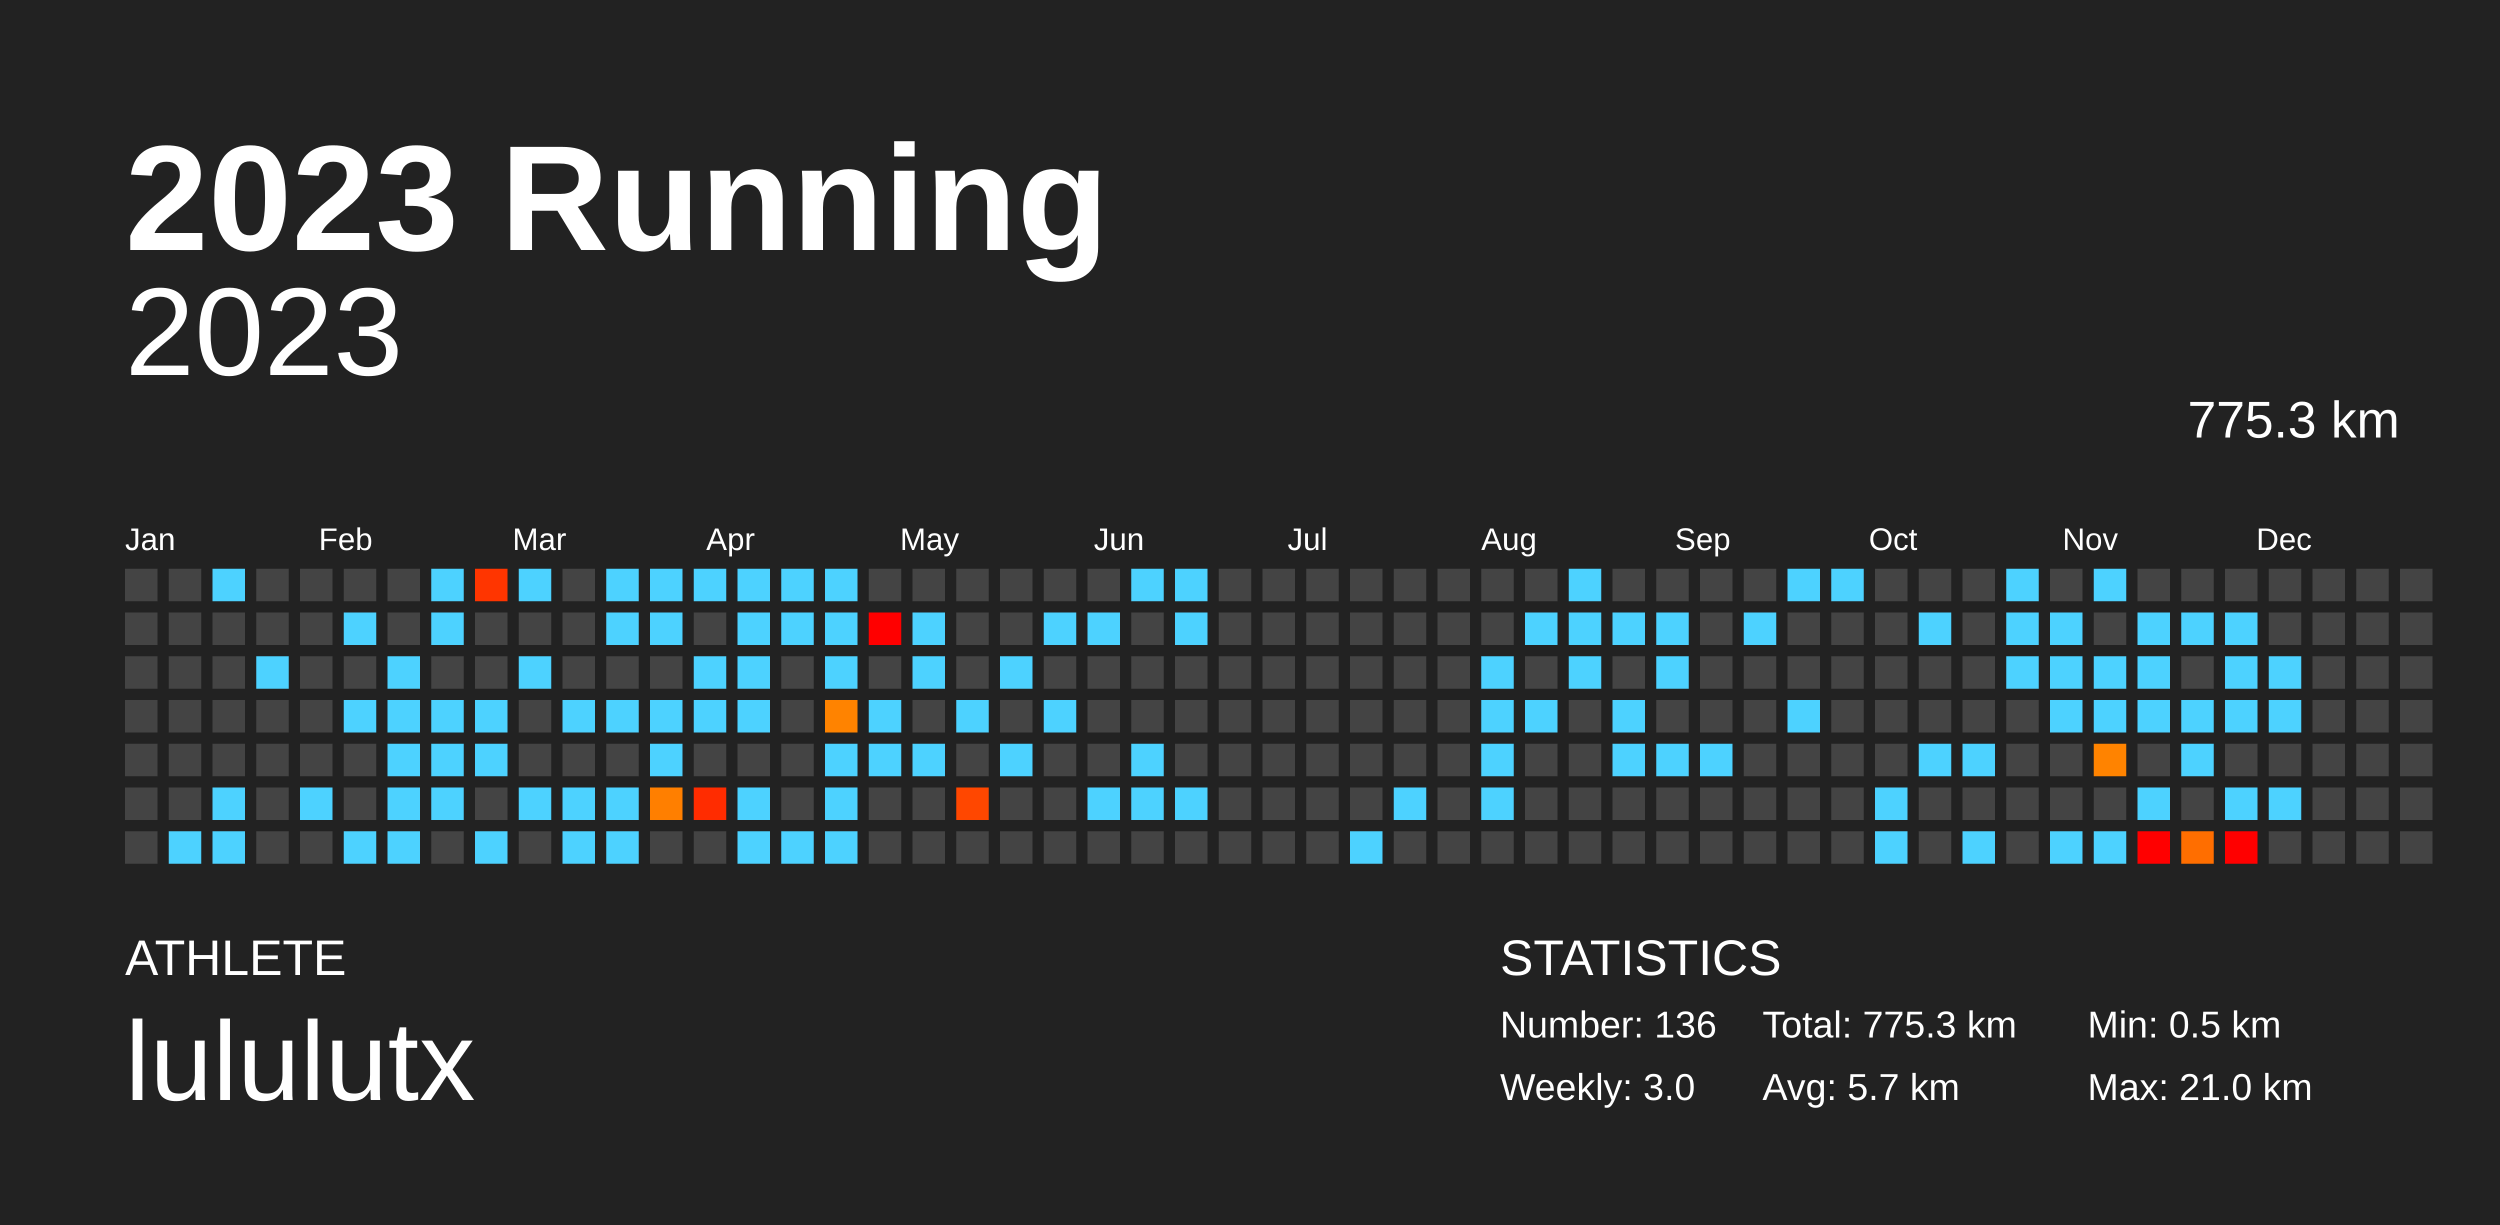
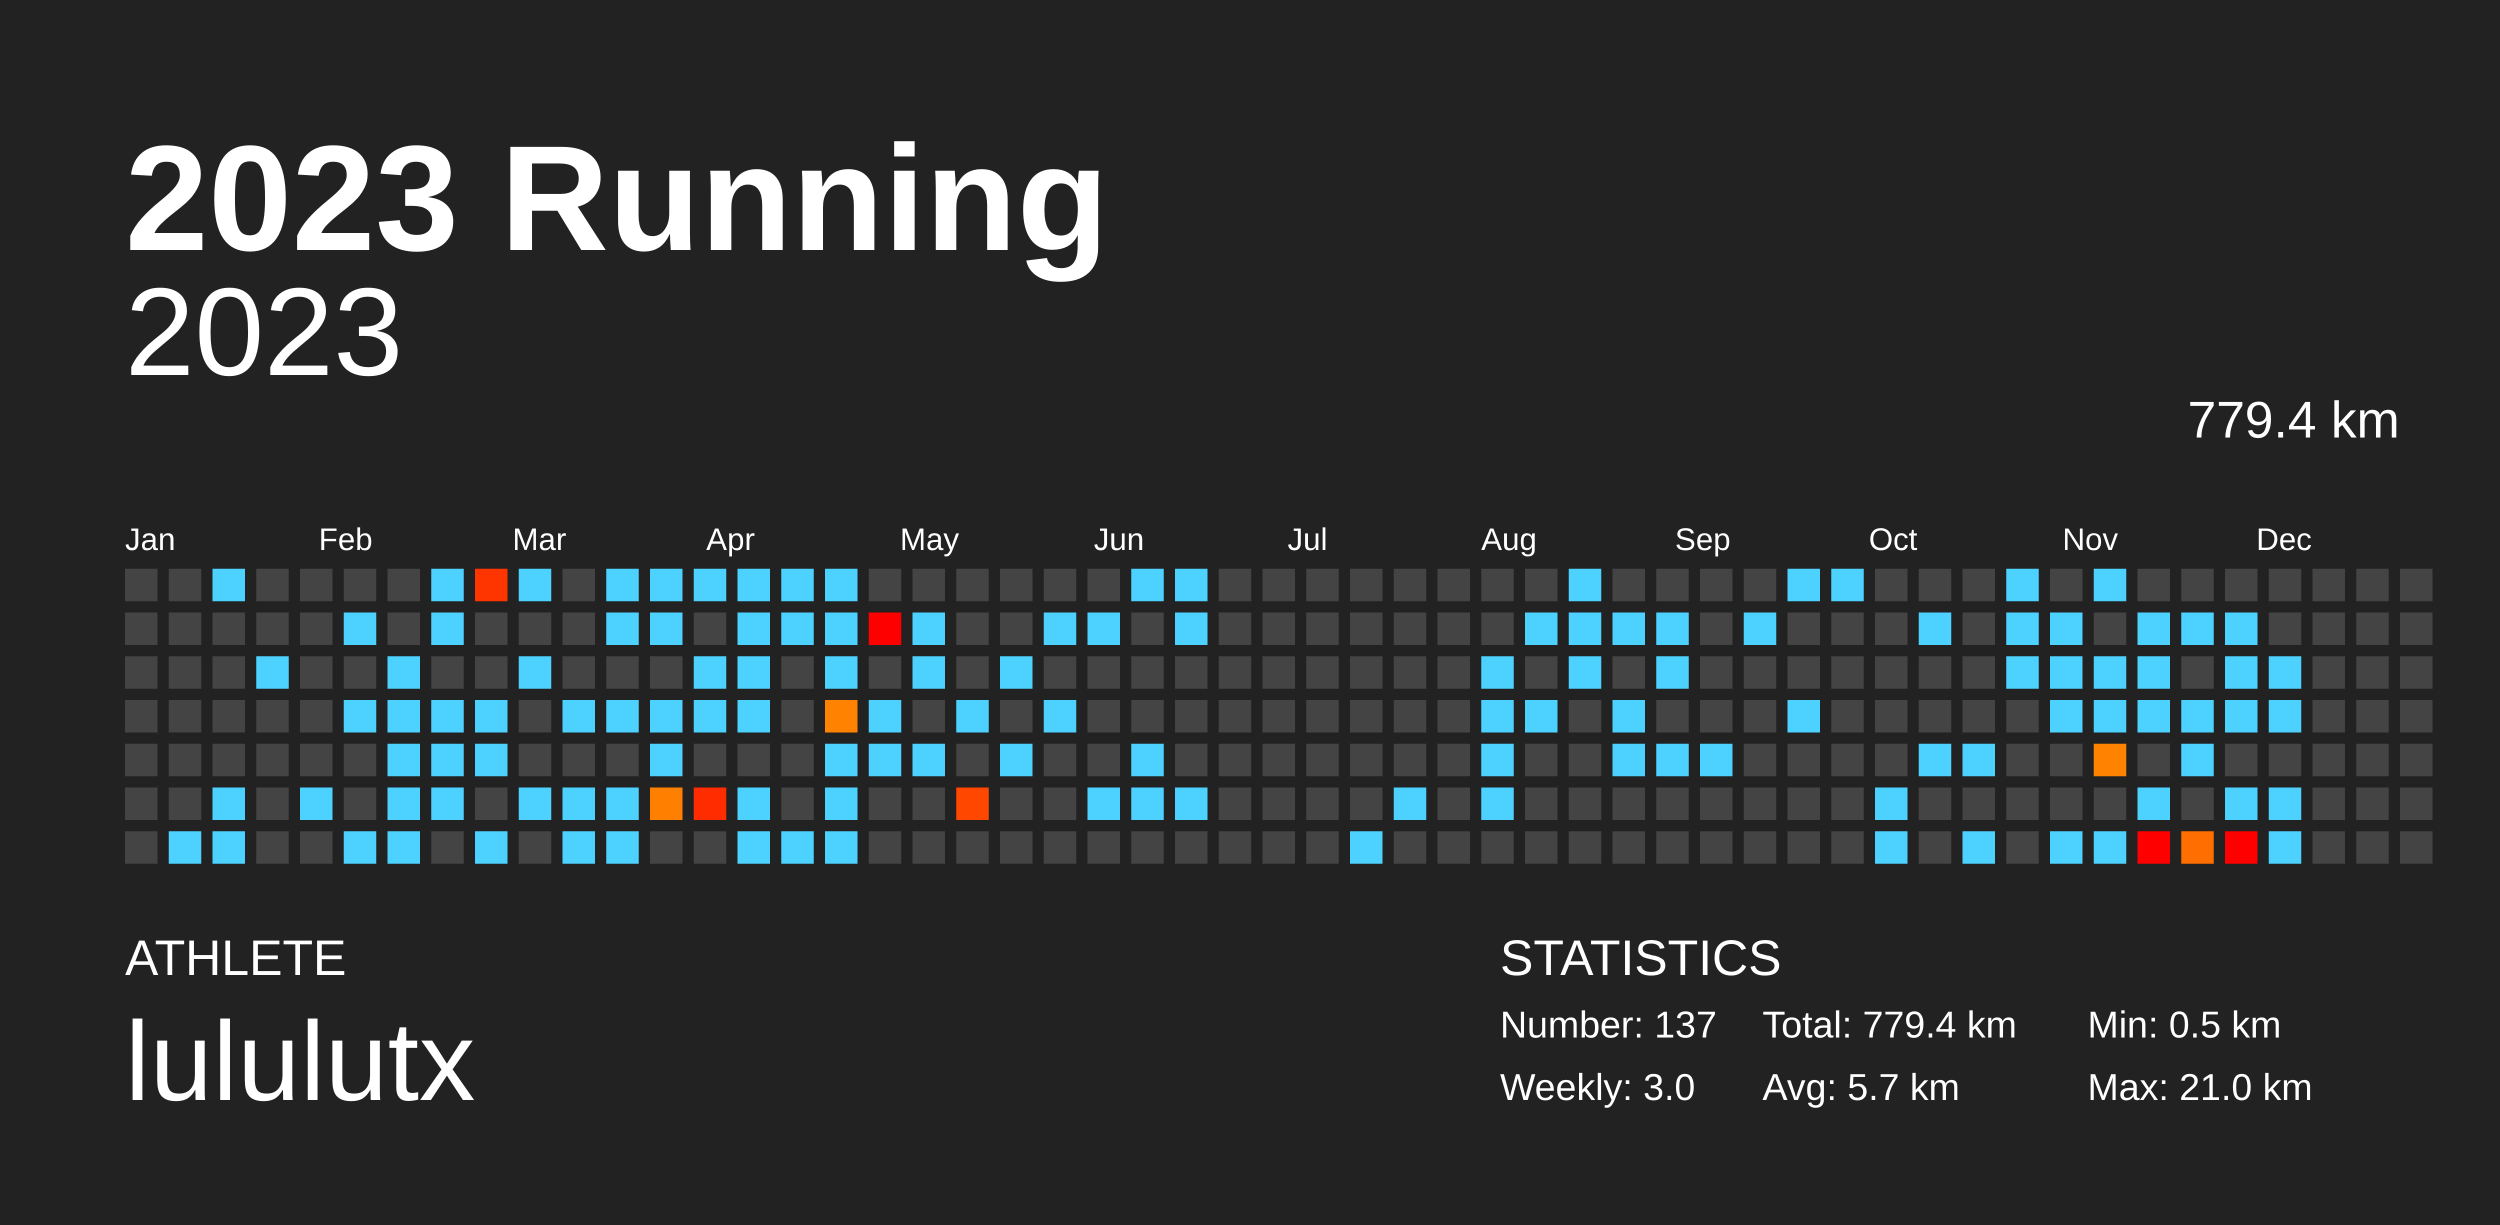
<svg xmlns="http://www.w3.org/2000/svg" baseProfile="full" height="98mm" version="1.1" viewBox="0,0,200,98" width="200mm">
  <defs />
  <rect fill="#222222" height="98" width="200" x="0" y="0" />
  <text fill="#FFFFFF" style="font-size:12px; font-family:Arial; font-weight:bold;" x="10" y="20">2023 Running</text>
  <text fill="#FFFFFF" style="font-size:4px; font-family:Arial" x="10" y="78">ATHLETE</text>
  <text fill="#FFFFFF" style="font-size:9px; font-family:Arial" x="10" y="88">lululutx</text>
  <text fill="#FFFFFF" style="font-size:4px; font-family:Arial" x="120" y="78">STATISTICS</text>
-   <text fill="#FFFFFF" style="font-size:3px; font-family:Arial" x="120" y="83">Number: 136</text>
+   <text fill="#FFFFFF" style="font-size:3px; font-family:Arial" x="120" y="83">Number: 137</text>
  <text fill="#FFFFFF" style="font-size:3px; font-family:Arial" x="120" y="88">Weekly: 3.0</text>
-   <text fill="#FFFFFF" style="font-size:3px; font-family:Arial" x="141" y="83">Total: 775.3 km</text>
+   <text fill="#FFFFFF" style="font-size:3px; font-family:Arial" x="141" y="83">Total: 779.4 km</text>
  <text fill="#FFFFFF" style="font-size:3px; font-family:Arial" x="141" y="88">Avg: 5.7 km</text>
  <text fill="#FFFFFF" style="font-size:3px; font-family:Arial" x="167" y="83">Min: 0.5 km</text>
  <text fill="#FFFFFF" style="font-size:3px; font-family:Arial" x="167" y="88">Max: 21.0 km</text>
  <text alignment-baseline="hanging" fill="#FFFFFF" style="font-size:10.0px; font-family:Arial;" x="10" y="30">2023</text>
-   <text alignment-baseline="hanging" fill="#FFFFFF" style="font-size:4.125px; font-family:Arial;" x="175" y="35">775.3 km</text>
+   <text alignment-baseline="hanging" fill="#FFFFFF" style="font-size:4.125px; font-family:Arial;" x="175" y="35">779.4 km</text>
  <text fill="#FFFFFF" style="font-size:2.5px; font-family:Arial" x="10.0" y="44">Jan</text>
  <text fill="#FFFFFF" style="font-size:2.5px; font-family:Arial" x="25.5" y="44">Feb</text>
  <text fill="#FFFFFF" style="font-size:2.5px; font-family:Arial" x="41.0" y="44">Mar</text>
  <text fill="#FFFFFF" style="font-size:2.5px; font-family:Arial" x="56.5" y="44">Apr</text>
  <text fill="#FFFFFF" style="font-size:2.5px; font-family:Arial" x="72.0" y="44">May</text>
  <text fill="#FFFFFF" style="font-size:2.5px; font-family:Arial" x="87.5" y="44">Jun</text>
  <text fill="#FFFFFF" style="font-size:2.5px; font-family:Arial" x="103.0" y="44">Jul</text>
  <text fill="#FFFFFF" style="font-size:2.5px; font-family:Arial" x="118.5" y="44">Aug</text>
  <text fill="#FFFFFF" style="font-size:2.5px; font-family:Arial" x="134.0" y="44">Sep</text>
  <text fill="#FFFFFF" style="font-size:2.5px; font-family:Arial" x="149.5" y="44">Oct</text>
  <text fill="#FFFFFF" style="font-size:2.5px; font-family:Arial" x="165.0" y="44">Nov</text>
  <text fill="#FFFFFF" style="font-size:2.5px; font-family:Arial" x="180.5" y="44">Dec</text>
  <rect fill="#444444" height="2.6" width="2.6" x="10.0" y="45.5" />
  <rect fill="#444444" height="2.6" width="2.6" x="10.0" y="49.0" />
  <rect fill="#444444" height="2.6" width="2.6" x="10.0" y="52.5" />
  <rect fill="#444444" height="2.6" width="2.6" x="10.0" y="56.0" />
  <rect fill="#444444" height="2.6" width="2.6" x="10.0" y="59.5" />
  <rect fill="#444444" height="2.6" width="2.6" x="10.0" y="63.0" />
  <rect fill="#444444" height="2.6" width="2.6" x="10.0" y="66.5" />
  <rect fill="#444444" height="2.6" width="2.6" x="13.5" y="45.5" />
  <rect fill="#444444" height="2.6" width="2.6" x="13.5" y="49.0" />
  <rect fill="#444444" height="2.6" width="2.6" x="13.5" y="52.5" />
  <rect fill="#444444" height="2.6" width="2.6" x="13.5" y="56.0" />
  <rect fill="#444444" height="2.6" width="2.6" x="13.5" y="59.5" />
  <rect fill="#444444" height="2.6" width="2.6" x="13.5" y="63.0" />
  <rect fill="#4dd2ff" height="2.6" width="2.6" x="13.5" y="66.5" />
  <rect fill="#4dd2ff" height="2.6" width="2.6" x="17.0" y="45.5" />
  <rect fill="#444444" height="2.6" width="2.6" x="17.0" y="49.0" />
  <rect fill="#444444" height="2.6" width="2.6" x="17.0" y="52.5" />
  <rect fill="#444444" height="2.6" width="2.6" x="17.0" y="56.0" />
  <rect fill="#444444" height="2.6" width="2.6" x="17.0" y="59.5" />
  <rect fill="#4dd2ff" height="2.6" width="2.6" x="17.0" y="63.0" />
  <rect fill="#4dd2ff" height="2.6" width="2.6" x="17.0" y="66.5" />
  <rect fill="#444444" height="2.6" width="2.6" x="20.5" y="45.5" />
  <rect fill="#444444" height="2.6" width="2.6" x="20.5" y="49.0" />
  <rect fill="#4dd2ff" height="2.6" width="2.6" x="20.5" y="52.5" />
  <rect fill="#444444" height="2.6" width="2.6" x="20.5" y="56.0" />
  <rect fill="#444444" height="2.6" width="2.6" x="20.5" y="59.5" />
  <rect fill="#444444" height="2.6" width="2.6" x="20.5" y="63.0" />
  <rect fill="#444444" height="2.6" width="2.6" x="20.5" y="66.5" />
  <rect fill="#444444" height="2.6" width="2.6" x="24.0" y="45.5" />
  <rect fill="#444444" height="2.6" width="2.6" x="24.0" y="49.0" />
  <rect fill="#444444" height="2.6" width="2.6" x="24.0" y="52.5" />
  <rect fill="#444444" height="2.6" width="2.6" x="24.0" y="56.0" />
  <rect fill="#444444" height="2.6" width="2.6" x="24.0" y="59.5" />
  <rect fill="#4dd2ff" height="2.6" width="2.6" x="24.0" y="63.0" />
  <rect fill="#444444" height="2.6" width="2.6" x="24.0" y="66.5" />
  <rect fill="#444444" height="2.6" width="2.6" x="27.5" y="45.5" />
  <rect fill="#4dd2ff" height="2.6" width="2.6" x="27.5" y="49.0" />
  <rect fill="#444444" height="2.6" width="2.6" x="27.5" y="52.5" />
  <rect fill="#4dd2ff" height="2.6" width="2.6" x="27.5" y="56.0" />
  <rect fill="#444444" height="2.6" width="2.6" x="27.5" y="59.5" />
  <rect fill="#444444" height="2.6" width="2.6" x="27.5" y="63.0" />
  <rect fill="#4dd2ff" height="2.6" width="2.6" x="27.5" y="66.5" />
  <rect fill="#444444" height="2.6" width="2.6" x="31.0" y="45.5" />
  <rect fill="#444444" height="2.6" width="2.6" x="31.0" y="49.0" />
  <rect fill="#4dd2ff" height="2.6" width="2.6" x="31.0" y="52.5" />
  <rect fill="#4dd2ff" height="2.6" width="2.6" x="31.0" y="56.0" />
  <rect fill="#4dd2ff" height="2.6" width="2.6" x="31.0" y="59.5" />
  <rect fill="#4dd2ff" height="2.6" width="2.6" x="31.0" y="63.0" />
  <rect fill="#4dd2ff" height="2.6" width="2.6" x="31.0" y="66.5" />
  <rect fill="#4dd2ff" height="2.6" width="2.6" x="34.5" y="45.5" />
  <rect fill="#4dd2ff" height="2.6" width="2.6" x="34.5" y="49.0" />
  <rect fill="#444444" height="2.6" width="2.6" x="34.5" y="52.5" />
  <rect fill="#4dd2ff" height="2.6" width="2.6" x="34.5" y="56.0" />
  <rect fill="#4dd2ff" height="2.6" width="2.6" x="34.5" y="59.5" />
  <rect fill="#4dd2ff" height="2.6" width="2.6" x="34.5" y="63.0" />
  <rect fill="#444444" height="2.6" width="2.6" x="34.5" y="66.5" />
  <rect fill="#ff3500" height="2.6" width="2.6" x="38.0" y="45.5" />
  <rect fill="#444444" height="2.6" width="2.6" x="38.0" y="49.0" />
  <rect fill="#444444" height="2.6" width="2.6" x="38.0" y="52.5" />
  <rect fill="#4dd2ff" height="2.6" width="2.6" x="38.0" y="56.0" />
  <rect fill="#4dd2ff" height="2.6" width="2.6" x="38.0" y="59.5" />
  <rect fill="#444444" height="2.6" width="2.6" x="38.0" y="63.0" />
  <rect fill="#4dd2ff" height="2.6" width="2.6" x="38.0" y="66.5" />
  <rect fill="#4dd2ff" height="2.6" width="2.6" x="41.5" y="45.5" />
  <rect fill="#444444" height="2.6" width="2.6" x="41.5" y="49.0" />
  <rect fill="#4dd2ff" height="2.6" width="2.6" x="41.5" y="52.5" />
  <rect fill="#444444" height="2.6" width="2.6" x="41.5" y="56.0" />
  <rect fill="#444444" height="2.6" width="2.6" x="41.5" y="59.5" />
  <rect fill="#4dd2ff" height="2.6" width="2.6" x="41.5" y="63.0" />
  <rect fill="#444444" height="2.6" width="2.6" x="41.5" y="66.5" />
  <rect fill="#444444" height="2.6" width="2.6" x="45.0" y="45.5" />
  <rect fill="#444444" height="2.6" width="2.6" x="45.0" y="49.0" />
  <rect fill="#444444" height="2.6" width="2.6" x="45.0" y="52.5" />
  <rect fill="#4dd2ff" height="2.6" width="2.6" x="45.0" y="56.0" />
  <rect fill="#444444" height="2.6" width="2.6" x="45.0" y="59.5" />
  <rect fill="#4dd2ff" height="2.6" width="2.6" x="45.0" y="63.0" />
  <rect fill="#4dd2ff" height="2.6" width="2.6" x="45.0" y="66.5" />
  <rect fill="#4dd2ff" height="2.6" width="2.6" x="48.5" y="45.5" />
  <rect fill="#4dd2ff" height="2.6" width="2.6" x="48.5" y="49.0" />
  <rect fill="#444444" height="2.6" width="2.6" x="48.5" y="52.5" />
  <rect fill="#4dd2ff" height="2.6" width="2.6" x="48.5" y="56.0" />
  <rect fill="#444444" height="2.6" width="2.6" x="48.5" y="59.5" />
  <rect fill="#4dd2ff" height="2.6" width="2.6" x="48.5" y="63.0" />
  <rect fill="#4dd2ff" height="2.6" width="2.6" x="48.5" y="66.5" />
  <rect fill="#4dd2ff" height="2.6" width="2.6" x="52.0" y="45.5" />
  <rect fill="#4dd2ff" height="2.6" width="2.6" x="52.0" y="49.0" />
  <rect fill="#444444" height="2.6" width="2.6" x="52.0" y="52.5" />
  <rect fill="#4dd2ff" height="2.6" width="2.6" x="52.0" y="56.0" />
  <rect fill="#4dd2ff" height="2.6" width="2.6" x="52.0" y="59.5" />
  <rect fill="#ff7f00" height="2.6" width="2.6" x="52.0" y="63.0" />
  <rect fill="#444444" height="2.6" width="2.6" x="52.0" y="66.5" />
  <rect fill="#4dd2ff" height="2.6" width="2.6" x="55.5" y="45.5" />
  <rect fill="#444444" height="2.6" width="2.6" x="55.5" y="49.0" />
  <rect fill="#4dd2ff" height="2.6" width="2.6" x="55.5" y="52.5" />
  <rect fill="#4dd2ff" height="2.6" width="2.6" x="55.5" y="56.0" />
  <rect fill="#444444" height="2.6" width="2.6" x="55.5" y="59.5" />
  <rect fill="#ff2c00" height="2.6" width="2.6" x="55.5" y="63.0" />
  <rect fill="#444444" height="2.6" width="2.6" x="55.5" y="66.5" />
  <rect fill="#4dd2ff" height="2.6" width="2.6" x="59.0" y="45.5" />
  <rect fill="#4dd2ff" height="2.6" width="2.6" x="59.0" y="49.0" />
  <rect fill="#4dd2ff" height="2.6" width="2.6" x="59.0" y="52.5" />
  <rect fill="#4dd2ff" height="2.6" width="2.6" x="59.0" y="56.0" />
  <rect fill="#444444" height="2.6" width="2.6" x="59.0" y="59.5" />
  <rect fill="#4dd2ff" height="2.6" width="2.6" x="59.0" y="63.0" />
  <rect fill="#4dd2ff" height="2.6" width="2.6" x="59.0" y="66.5" />
  <rect fill="#4dd2ff" height="2.6" width="2.6" x="62.5" y="45.5" />
  <rect fill="#4dd2ff" height="2.6" width="2.6" x="62.5" y="49.0" />
  <rect fill="#444444" height="2.6" width="2.6" x="62.5" y="52.5" />
  <rect fill="#444444" height="2.6" width="2.6" x="62.5" y="56.0" />
  <rect fill="#444444" height="2.6" width="2.6" x="62.5" y="59.5" />
  <rect fill="#444444" height="2.6" width="2.6" x="62.5" y="63.0" />
  <rect fill="#4dd2ff" height="2.6" width="2.6" x="62.5" y="66.5" />
  <rect fill="#4dd2ff" height="2.6" width="2.6" x="66.0" y="45.5" />
  <rect fill="#4dd2ff" height="2.6" width="2.6" x="66.0" y="49.0" />
  <rect fill="#4dd2ff" height="2.6" width="2.6" x="66.0" y="52.5" />
  <rect fill="#ff8300" height="2.6" width="2.6" x="66.0" y="56.0" />
  <rect fill="#4dd2ff" height="2.6" width="2.6" x="66.0" y="59.5" />
  <rect fill="#4dd2ff" height="2.6" width="2.6" x="66.0" y="63.0" />
  <rect fill="#4dd2ff" height="2.6" width="2.6" x="66.0" y="66.5" />
  <rect fill="#444444" height="2.6" width="2.6" x="69.5" y="45.5" />
  <rect fill="red" height="2.6" width="2.6" x="69.5" y="49.0" />
  <rect fill="#444444" height="2.6" width="2.6" x="69.5" y="52.5" />
  <rect fill="#4dd2ff" height="2.6" width="2.6" x="69.5" y="56.0" />
  <rect fill="#4dd2ff" height="2.6" width="2.6" x="69.5" y="59.5" />
  <rect fill="#444444" height="2.6" width="2.6" x="69.5" y="63.0" />
  <rect fill="#444444" height="2.6" width="2.6" x="69.5" y="66.5" />
  <rect fill="#444444" height="2.6" width="2.6" x="73.0" y="45.5" />
  <rect fill="#4dd2ff" height="2.6" width="2.6" x="73.0" y="49.0" />
  <rect fill="#4dd2ff" height="2.6" width="2.6" x="73.0" y="52.5" />
  <rect fill="#444444" height="2.6" width="2.6" x="73.0" y="56.0" />
  <rect fill="#4dd2ff" height="2.6" width="2.6" x="73.0" y="59.5" />
  <rect fill="#444444" height="2.6" width="2.6" x="73.0" y="63.0" />
  <rect fill="#444444" height="2.6" width="2.6" x="73.0" y="66.5" />
  <rect fill="#444444" height="2.6" width="2.6" x="76.5" y="45.5" />
  <rect fill="#444444" height="2.6" width="2.6" x="76.5" y="49.0" />
  <rect fill="#444444" height="2.6" width="2.6" x="76.5" y="52.5" />
  <rect fill="#4dd2ff" height="2.6" width="2.6" x="76.5" y="56.0" />
  <rect fill="#444444" height="2.6" width="2.6" x="76.5" y="59.5" />
  <rect fill="#ff4700" height="2.6" width="2.6" x="76.5" y="63.0" />
  <rect fill="#444444" height="2.6" width="2.6" x="76.5" y="66.5" />
  <rect fill="#444444" height="2.6" width="2.6" x="80.0" y="45.5" />
  <rect fill="#444444" height="2.6" width="2.6" x="80.0" y="49.0" />
  <rect fill="#4dd2ff" height="2.6" width="2.6" x="80.0" y="52.5" />
  <rect fill="#444444" height="2.6" width="2.6" x="80.0" y="56.0" />
  <rect fill="#4dd2ff" height="2.6" width="2.6" x="80.0" y="59.5" />
  <rect fill="#444444" height="2.6" width="2.6" x="80.0" y="63.0" />
  <rect fill="#444444" height="2.6" width="2.6" x="80.0" y="66.5" />
  <rect fill="#444444" height="2.6" width="2.6" x="83.5" y="45.5" />
  <rect fill="#4dd2ff" height="2.6" width="2.6" x="83.5" y="49.0" />
  <rect fill="#444444" height="2.6" width="2.6" x="83.5" y="52.5" />
  <rect fill="#4dd2ff" height="2.6" width="2.6" x="83.5" y="56.0" />
  <rect fill="#444444" height="2.6" width="2.6" x="83.5" y="59.5" />
  <rect fill="#444444" height="2.6" width="2.6" x="83.5" y="63.0" />
  <rect fill="#444444" height="2.6" width="2.6" x="83.5" y="66.5" />
  <rect fill="#444444" height="2.6" width="2.6" x="87.0" y="45.5" />
  <rect fill="#4dd2ff" height="2.6" width="2.6" x="87.0" y="49.0" />
  <rect fill="#444444" height="2.6" width="2.6" x="87.0" y="52.5" />
  <rect fill="#444444" height="2.6" width="2.6" x="87.0" y="56.0" />
  <rect fill="#444444" height="2.6" width="2.6" x="87.0" y="59.5" />
  <rect fill="#4dd2ff" height="2.6" width="2.6" x="87.0" y="63.0" />
  <rect fill="#444444" height="2.6" width="2.6" x="87.0" y="66.5" />
  <rect fill="#4dd2ff" height="2.6" width="2.6" x="90.5" y="45.5" />
  <rect fill="#444444" height="2.6" width="2.6" x="90.5" y="49.0" />
  <rect fill="#444444" height="2.6" width="2.6" x="90.5" y="52.5" />
  <rect fill="#444444" height="2.6" width="2.6" x="90.5" y="56.0" />
  <rect fill="#4dd2ff" height="2.6" width="2.6" x="90.5" y="59.5" />
  <rect fill="#4dd2ff" height="2.6" width="2.6" x="90.5" y="63.0" />
  <rect fill="#444444" height="2.6" width="2.6" x="90.5" y="66.5" />
  <rect fill="#4dd2ff" height="2.6" width="2.6" x="94.0" y="45.5" />
  <rect fill="#4dd2ff" height="2.6" width="2.6" x="94.0" y="49.0" />
  <rect fill="#444444" height="2.6" width="2.6" x="94.0" y="52.5" />
  <rect fill="#444444" height="2.6" width="2.6" x="94.0" y="56.0" />
  <rect fill="#444444" height="2.6" width="2.6" x="94.0" y="59.5" />
  <rect fill="#4dd2ff" height="2.6" width="2.6" x="94.0" y="63.0" />
  <rect fill="#444444" height="2.6" width="2.6" x="94.0" y="66.5" />
  <rect fill="#444444" height="2.6" width="2.6" x="97.5" y="45.5" />
  <rect fill="#444444" height="2.6" width="2.6" x="97.5" y="49.0" />
  <rect fill="#444444" height="2.6" width="2.6" x="97.5" y="52.5" />
  <rect fill="#444444" height="2.6" width="2.6" x="97.5" y="56.0" />
  <rect fill="#444444" height="2.6" width="2.6" x="97.5" y="59.5" />
  <rect fill="#444444" height="2.6" width="2.6" x="97.5" y="63.0" />
  <rect fill="#444444" height="2.6" width="2.6" x="97.5" y="66.5" />
  <rect fill="#444444" height="2.6" width="2.6" x="101.0" y="45.5" />
  <rect fill="#444444" height="2.6" width="2.6" x="101.0" y="49.0" />
  <rect fill="#444444" height="2.6" width="2.6" x="101.0" y="52.5" />
  <rect fill="#444444" height="2.6" width="2.6" x="101.0" y="56.0" />
  <rect fill="#444444" height="2.6" width="2.6" x="101.0" y="59.5" />
  <rect fill="#444444" height="2.6" width="2.6" x="101.0" y="63.0" />
  <rect fill="#444444" height="2.6" width="2.6" x="101.0" y="66.5" />
  <rect fill="#444444" height="2.6" width="2.6" x="104.5" y="45.5" />
  <rect fill="#444444" height="2.6" width="2.6" x="104.5" y="49.0" />
  <rect fill="#444444" height="2.6" width="2.6" x="104.5" y="52.5" />
  <rect fill="#444444" height="2.6" width="2.6" x="104.5" y="56.0" />
  <rect fill="#444444" height="2.6" width="2.6" x="104.5" y="59.5" />
  <rect fill="#444444" height="2.6" width="2.6" x="104.5" y="63.0" />
  <rect fill="#444444" height="2.6" width="2.6" x="104.5" y="66.5" />
  <rect fill="#444444" height="2.6" width="2.6" x="108.0" y="45.5" />
  <rect fill="#444444" height="2.6" width="2.6" x="108.0" y="49.0" />
  <rect fill="#444444" height="2.6" width="2.6" x="108.0" y="52.5" />
  <rect fill="#444444" height="2.6" width="2.6" x="108.0" y="56.0" />
  <rect fill="#444444" height="2.6" width="2.6" x="108.0" y="59.5" />
  <rect fill="#444444" height="2.6" width="2.6" x="108.0" y="63.0" />
  <rect fill="#4dd2ff" height="2.6" width="2.6" x="108.0" y="66.5" />
  <rect fill="#444444" height="2.6" width="2.6" x="111.5" y="45.5" />
  <rect fill="#444444" height="2.6" width="2.6" x="111.5" y="49.0" />
  <rect fill="#444444" height="2.6" width="2.6" x="111.5" y="52.5" />
  <rect fill="#444444" height="2.6" width="2.6" x="111.5" y="56.0" />
  <rect fill="#444444" height="2.6" width="2.6" x="111.5" y="59.5" />
  <rect fill="#4dd2ff" height="2.6" width="2.6" x="111.5" y="63.0" />
  <rect fill="#444444" height="2.6" width="2.6" x="111.5" y="66.5" />
  <rect fill="#444444" height="2.6" width="2.6" x="115.0" y="45.5" />
  <rect fill="#444444" height="2.6" width="2.6" x="115.0" y="49.0" />
  <rect fill="#444444" height="2.6" width="2.6" x="115.0" y="52.5" />
  <rect fill="#444444" height="2.6" width="2.6" x="115.0" y="56.0" />
  <rect fill="#444444" height="2.6" width="2.6" x="115.0" y="59.5" />
  <rect fill="#444444" height="2.6" width="2.6" x="115.0" y="63.0" />
  <rect fill="#444444" height="2.6" width="2.6" x="115.0" y="66.5" />
  <rect fill="#444444" height="2.6" width="2.6" x="118.5" y="45.5" />
  <rect fill="#444444" height="2.6" width="2.6" x="118.5" y="49.0" />
  <rect fill="#4dd2ff" height="2.6" width="2.6" x="118.5" y="52.5" />
  <rect fill="#4dd2ff" height="2.6" width="2.6" x="118.5" y="56.0" />
  <rect fill="#4dd2ff" height="2.6" width="2.6" x="118.5" y="59.5" />
  <rect fill="#4dd2ff" height="2.6" width="2.6" x="118.5" y="63.0" />
  <rect fill="#444444" height="2.6" width="2.6" x="118.5" y="66.5" />
  <rect fill="#444444" height="2.6" width="2.6" x="122.0" y="45.5" />
  <rect fill="#4dd2ff" height="2.6" width="2.6" x="122.0" y="49.0" />
  <rect fill="#444444" height="2.6" width="2.6" x="122.0" y="52.5" />
  <rect fill="#4dd2ff" height="2.6" width="2.6" x="122.0" y="56.0" />
  <rect fill="#444444" height="2.6" width="2.6" x="122.0" y="59.5" />
  <rect fill="#444444" height="2.6" width="2.6" x="122.0" y="63.0" />
  <rect fill="#444444" height="2.6" width="2.6" x="122.0" y="66.5" />
  <rect fill="#4dd2ff" height="2.6" width="2.6" x="125.5" y="45.5" />
  <rect fill="#4dd2ff" height="2.6" width="2.6" x="125.5" y="49.0" />
  <rect fill="#4dd2ff" height="2.6" width="2.6" x="125.5" y="52.5" />
  <rect fill="#444444" height="2.6" width="2.6" x="125.5" y="56.0" />
  <rect fill="#444444" height="2.6" width="2.6" x="125.5" y="59.5" />
  <rect fill="#444444" height="2.6" width="2.6" x="125.5" y="63.0" />
  <rect fill="#444444" height="2.6" width="2.6" x="125.5" y="66.5" />
  <rect fill="#444444" height="2.6" width="2.6" x="129.0" y="45.5" />
  <rect fill="#4dd2ff" height="2.6" width="2.6" x="129.0" y="49.0" />
  <rect fill="#444444" height="2.6" width="2.6" x="129.0" y="52.5" />
  <rect fill="#4dd2ff" height="2.6" width="2.6" x="129.0" y="56.0" />
  <rect fill="#4dd2ff" height="2.6" width="2.6" x="129.0" y="59.5" />
  <rect fill="#444444" height="2.6" width="2.6" x="129.0" y="63.0" />
  <rect fill="#444444" height="2.6" width="2.6" x="129.0" y="66.5" />
  <rect fill="#444444" height="2.6" width="2.6" x="132.5" y="45.5" />
  <rect fill="#4dd2ff" height="2.6" width="2.6" x="132.5" y="49.0" />
  <rect fill="#4dd2ff" height="2.6" width="2.6" x="132.5" y="52.5" />
  <rect fill="#444444" height="2.6" width="2.6" x="132.5" y="56.0" />
  <rect fill="#4dd2ff" height="2.6" width="2.6" x="132.5" y="59.5" />
  <rect fill="#444444" height="2.6" width="2.6" x="132.5" y="63.0" />
  <rect fill="#444444" height="2.6" width="2.6" x="132.5" y="66.5" />
  <rect fill="#444444" height="2.6" width="2.6" x="136.0" y="45.5" />
  <rect fill="#444444" height="2.6" width="2.6" x="136.0" y="49.0" />
  <rect fill="#444444" height="2.6" width="2.6" x="136.0" y="52.5" />
  <rect fill="#444444" height="2.6" width="2.6" x="136.0" y="56.0" />
  <rect fill="#4dd2ff" height="2.6" width="2.6" x="136.0" y="59.5" />
  <rect fill="#444444" height="2.6" width="2.6" x="136.0" y="63.0" />
  <rect fill="#444444" height="2.6" width="2.6" x="136.0" y="66.5" />
  <rect fill="#444444" height="2.6" width="2.6" x="139.5" y="45.5" />
  <rect fill="#4dd2ff" height="2.6" width="2.6" x="139.5" y="49.0" />
  <rect fill="#444444" height="2.6" width="2.6" x="139.5" y="52.5" />
  <rect fill="#444444" height="2.6" width="2.6" x="139.5" y="56.0" />
  <rect fill="#444444" height="2.6" width="2.6" x="139.5" y="59.5" />
  <rect fill="#444444" height="2.6" width="2.6" x="139.5" y="63.0" />
  <rect fill="#444444" height="2.6" width="2.6" x="139.5" y="66.5" />
  <rect fill="#4dd2ff" height="2.6" width="2.6" x="143.0" y="45.5" />
  <rect fill="#444444" height="2.6" width="2.6" x="143.0" y="49.0" />
  <rect fill="#444444" height="2.6" width="2.6" x="143.0" y="52.5" />
  <rect fill="#4dd2ff" height="2.6" width="2.6" x="143.0" y="56.0" />
  <rect fill="#444444" height="2.6" width="2.6" x="143.0" y="59.5" />
  <rect fill="#444444" height="2.6" width="2.6" x="143.0" y="63.0" />
  <rect fill="#444444" height="2.6" width="2.6" x="143.0" y="66.5" />
  <rect fill="#4dd2ff" height="2.6" width="2.6" x="146.5" y="45.5" />
  <rect fill="#444444" height="2.6" width="2.6" x="146.5" y="49.0" />
  <rect fill="#444444" height="2.6" width="2.6" x="146.5" y="52.5" />
  <rect fill="#444444" height="2.6" width="2.6" x="146.5" y="56.0" />
  <rect fill="#444444" height="2.6" width="2.6" x="146.5" y="59.5" />
  <rect fill="#444444" height="2.6" width="2.6" x="146.5" y="63.0" />
  <rect fill="#444444" height="2.6" width="2.6" x="146.5" y="66.5" />
  <rect fill="#444444" height="2.6" width="2.6" x="150.0" y="45.5" />
  <rect fill="#444444" height="2.6" width="2.6" x="150.0" y="49.0" />
  <rect fill="#444444" height="2.6" width="2.6" x="150.0" y="52.5" />
  <rect fill="#444444" height="2.6" width="2.6" x="150.0" y="56.0" />
  <rect fill="#444444" height="2.6" width="2.6" x="150.0" y="59.5" />
  <rect fill="#4dd2ff" height="2.6" width="2.6" x="150.0" y="63.0" />
  <rect fill="#4dd2ff" height="2.6" width="2.6" x="150.0" y="66.5" />
  <rect fill="#444444" height="2.6" width="2.6" x="153.5" y="45.5" />
  <rect fill="#4dd2ff" height="2.6" width="2.6" x="153.5" y="49.0" />
  <rect fill="#444444" height="2.6" width="2.6" x="153.5" y="52.5" />
  <rect fill="#444444" height="2.6" width="2.6" x="153.5" y="56.0" />
  <rect fill="#4dd2ff" height="2.6" width="2.6" x="153.5" y="59.5" />
  <rect fill="#444444" height="2.6" width="2.6" x="153.5" y="63.0" />
  <rect fill="#444444" height="2.6" width="2.6" x="153.5" y="66.5" />
  <rect fill="#444444" height="2.6" width="2.6" x="157.0" y="45.5" />
  <rect fill="#444444" height="2.6" width="2.6" x="157.0" y="49.0" />
  <rect fill="#444444" height="2.6" width="2.6" x="157.0" y="52.5" />
  <rect fill="#444444" height="2.6" width="2.6" x="157.0" y="56.0" />
  <rect fill="#4dd2ff" height="2.6" width="2.6" x="157.0" y="59.5" />
  <rect fill="#444444" height="2.6" width="2.6" x="157.0" y="63.0" />
  <rect fill="#4dd2ff" height="2.6" width="2.6" x="157.0" y="66.5" />
  <rect fill="#4dd2ff" height="2.6" width="2.6" x="160.5" y="45.5" />
  <rect fill="#4dd2ff" height="2.6" width="2.6" x="160.5" y="49.0" />
  <rect fill="#4dd2ff" height="2.6" width="2.6" x="160.5" y="52.5" />
  <rect fill="#444444" height="2.6" width="2.6" x="160.5" y="56.0" />
  <rect fill="#444444" height="2.6" width="2.6" x="160.5" y="59.5" />
  <rect fill="#444444" height="2.6" width="2.6" x="160.5" y="63.0" />
  <rect fill="#444444" height="2.6" width="2.6" x="160.5" y="66.5" />
  <rect fill="#444444" height="2.6" width="2.6" x="164.0" y="45.5" />
  <rect fill="#4dd2ff" height="2.6" width="2.6" x="164.0" y="49.0" />
  <rect fill="#4dd2ff" height="2.6" width="2.6" x="164.0" y="52.5" />
  <rect fill="#4dd2ff" height="2.6" width="2.6" x="164.0" y="56.0" />
  <rect fill="#444444" height="2.6" width="2.6" x="164.0" y="59.5" />
  <rect fill="#444444" height="2.6" width="2.6" x="164.0" y="63.0" />
  <rect fill="#4dd2ff" height="2.6" width="2.6" x="164.0" y="66.5" />
  <rect fill="#4dd2ff" height="2.6" width="2.6" x="167.5" y="45.5" />
  <rect fill="#444444" height="2.6" width="2.6" x="167.5" y="49.0" />
  <rect fill="#4dd2ff" height="2.6" width="2.6" x="167.5" y="52.5" />
  <rect fill="#4dd2ff" height="2.6" width="2.6" x="167.5" y="56.0" />
  <rect fill="#ff8300" height="2.6" width="2.6" x="167.5" y="59.5" />
  <rect fill="#444444" height="2.6" width="2.6" x="167.5" y="63.0" />
  <rect fill="#4dd2ff" height="2.6" width="2.6" x="167.5" y="66.5" />
  <rect fill="#444444" height="2.6" width="2.6" x="171.0" y="45.5" />
  <rect fill="#4dd2ff" height="2.6" width="2.6" x="171.0" y="49.0" />
  <rect fill="#4dd2ff" height="2.6" width="2.6" x="171.0" y="52.5" />
  <rect fill="#4dd2ff" height="2.6" width="2.6" x="171.0" y="56.0" />
  <rect fill="#444444" height="2.6" width="2.6" x="171.0" y="59.5" />
  <rect fill="#4dd2ff" height="2.6" width="2.6" x="171.0" y="63.0" />
  <rect fill="red" height="2.6" width="2.6" x="171.0" y="66.5" />
  <rect fill="#444444" height="2.6" width="2.6" x="174.5" y="45.5" />
  <rect fill="#4dd2ff" height="2.6" width="2.6" x="174.5" y="49.0" />
  <rect fill="#444444" height="2.6" width="2.6" x="174.5" y="52.5" />
  <rect fill="#4dd2ff" height="2.6" width="2.6" x="174.5" y="56.0" />
  <rect fill="#4dd2ff" height="2.6" width="2.6" x="174.5" y="59.5" />
  <rect fill="#444444" height="2.6" width="2.6" x="174.5" y="63.0" />
  <rect fill="#ff6e00" height="2.6" width="2.6" x="174.5" y="66.5" />
  <rect fill="#444444" height="2.6" width="2.6" x="178.0" y="45.5" />
  <rect fill="#4dd2ff" height="2.6" width="2.6" x="178.0" y="49.0" />
  <rect fill="#4dd2ff" height="2.6" width="2.6" x="178.0" y="52.5" />
  <rect fill="#4dd2ff" height="2.6" width="2.6" x="178.0" y="56.0" />
  <rect fill="#444444" height="2.6" width="2.6" x="178.0" y="59.5" />
  <rect fill="#4dd2ff" height="2.6" width="2.6" x="178.0" y="63.0" />
  <rect fill="red" height="2.6" width="2.6" x="178.0" y="66.5" />
  <rect fill="#444444" height="2.6" width="2.6" x="181.5" y="45.5" />
  <rect fill="#444444" height="2.6" width="2.6" x="181.5" y="49.0" />
  <rect fill="#4dd2ff" height="2.6" width="2.6" x="181.5" y="52.5" />
  <rect fill="#4dd2ff" height="2.6" width="2.6" x="181.5" y="56.0" />
  <rect fill="#444444" height="2.6" width="2.6" x="181.5" y="59.5" />
  <rect fill="#4dd2ff" height="2.6" width="2.6" x="181.5" y="63.0" />
-   <rect fill="#444444" height="2.6" width="2.6" x="181.5" y="66.5" />
+   <rect fill="#4dd2ff" height="2.6" width="2.6" x="181.5" y="66.5" />
  <rect fill="#444444" height="2.6" width="2.6" x="185.0" y="45.5" />
  <rect fill="#444444" height="2.6" width="2.6" x="185.0" y="49.0" />
  <rect fill="#444444" height="2.6" width="2.6" x="185.0" y="52.5" />
  <rect fill="#444444" height="2.6" width="2.6" x="185.0" y="56.0" />
  <rect fill="#444444" height="2.6" width="2.6" x="185.0" y="59.5" />
  <rect fill="#444444" height="2.6" width="2.6" x="185.0" y="63.0" />
  <rect fill="#444444" height="2.6" width="2.6" x="185.0" y="66.5" />
  <rect fill="#444444" height="2.6" width="2.6" x="188.5" y="45.5" />
  <rect fill="#444444" height="2.6" width="2.6" x="188.5" y="49.0" />
  <rect fill="#444444" height="2.6" width="2.6" x="188.5" y="52.5" />
  <rect fill="#444444" height="2.6" width="2.6" x="188.5" y="56.0" />
  <rect fill="#444444" height="2.6" width="2.6" x="188.5" y="59.5" />
  <rect fill="#444444" height="2.6" width="2.6" x="188.5" y="63.0" />
  <rect fill="#444444" height="2.6" width="2.6" x="188.5" y="66.5" />
  <rect fill="#444444" height="2.6" width="2.6" x="192.0" y="45.5" />
  <rect fill="#444444" height="2.6" width="2.6" x="192.0" y="49.0" />
  <rect fill="#444444" height="2.6" width="2.6" x="192.0" y="52.5" />
  <rect fill="#444444" height="2.6" width="2.6" x="192.0" y="56.0" />
  <rect fill="#444444" height="2.6" width="2.6" x="192.0" y="59.5" />
  <rect fill="#444444" height="2.6" width="2.6" x="192.0" y="63.0" />
  <rect fill="#444444" height="2.6" width="2.6" x="192.0" y="66.5" />
</svg>
